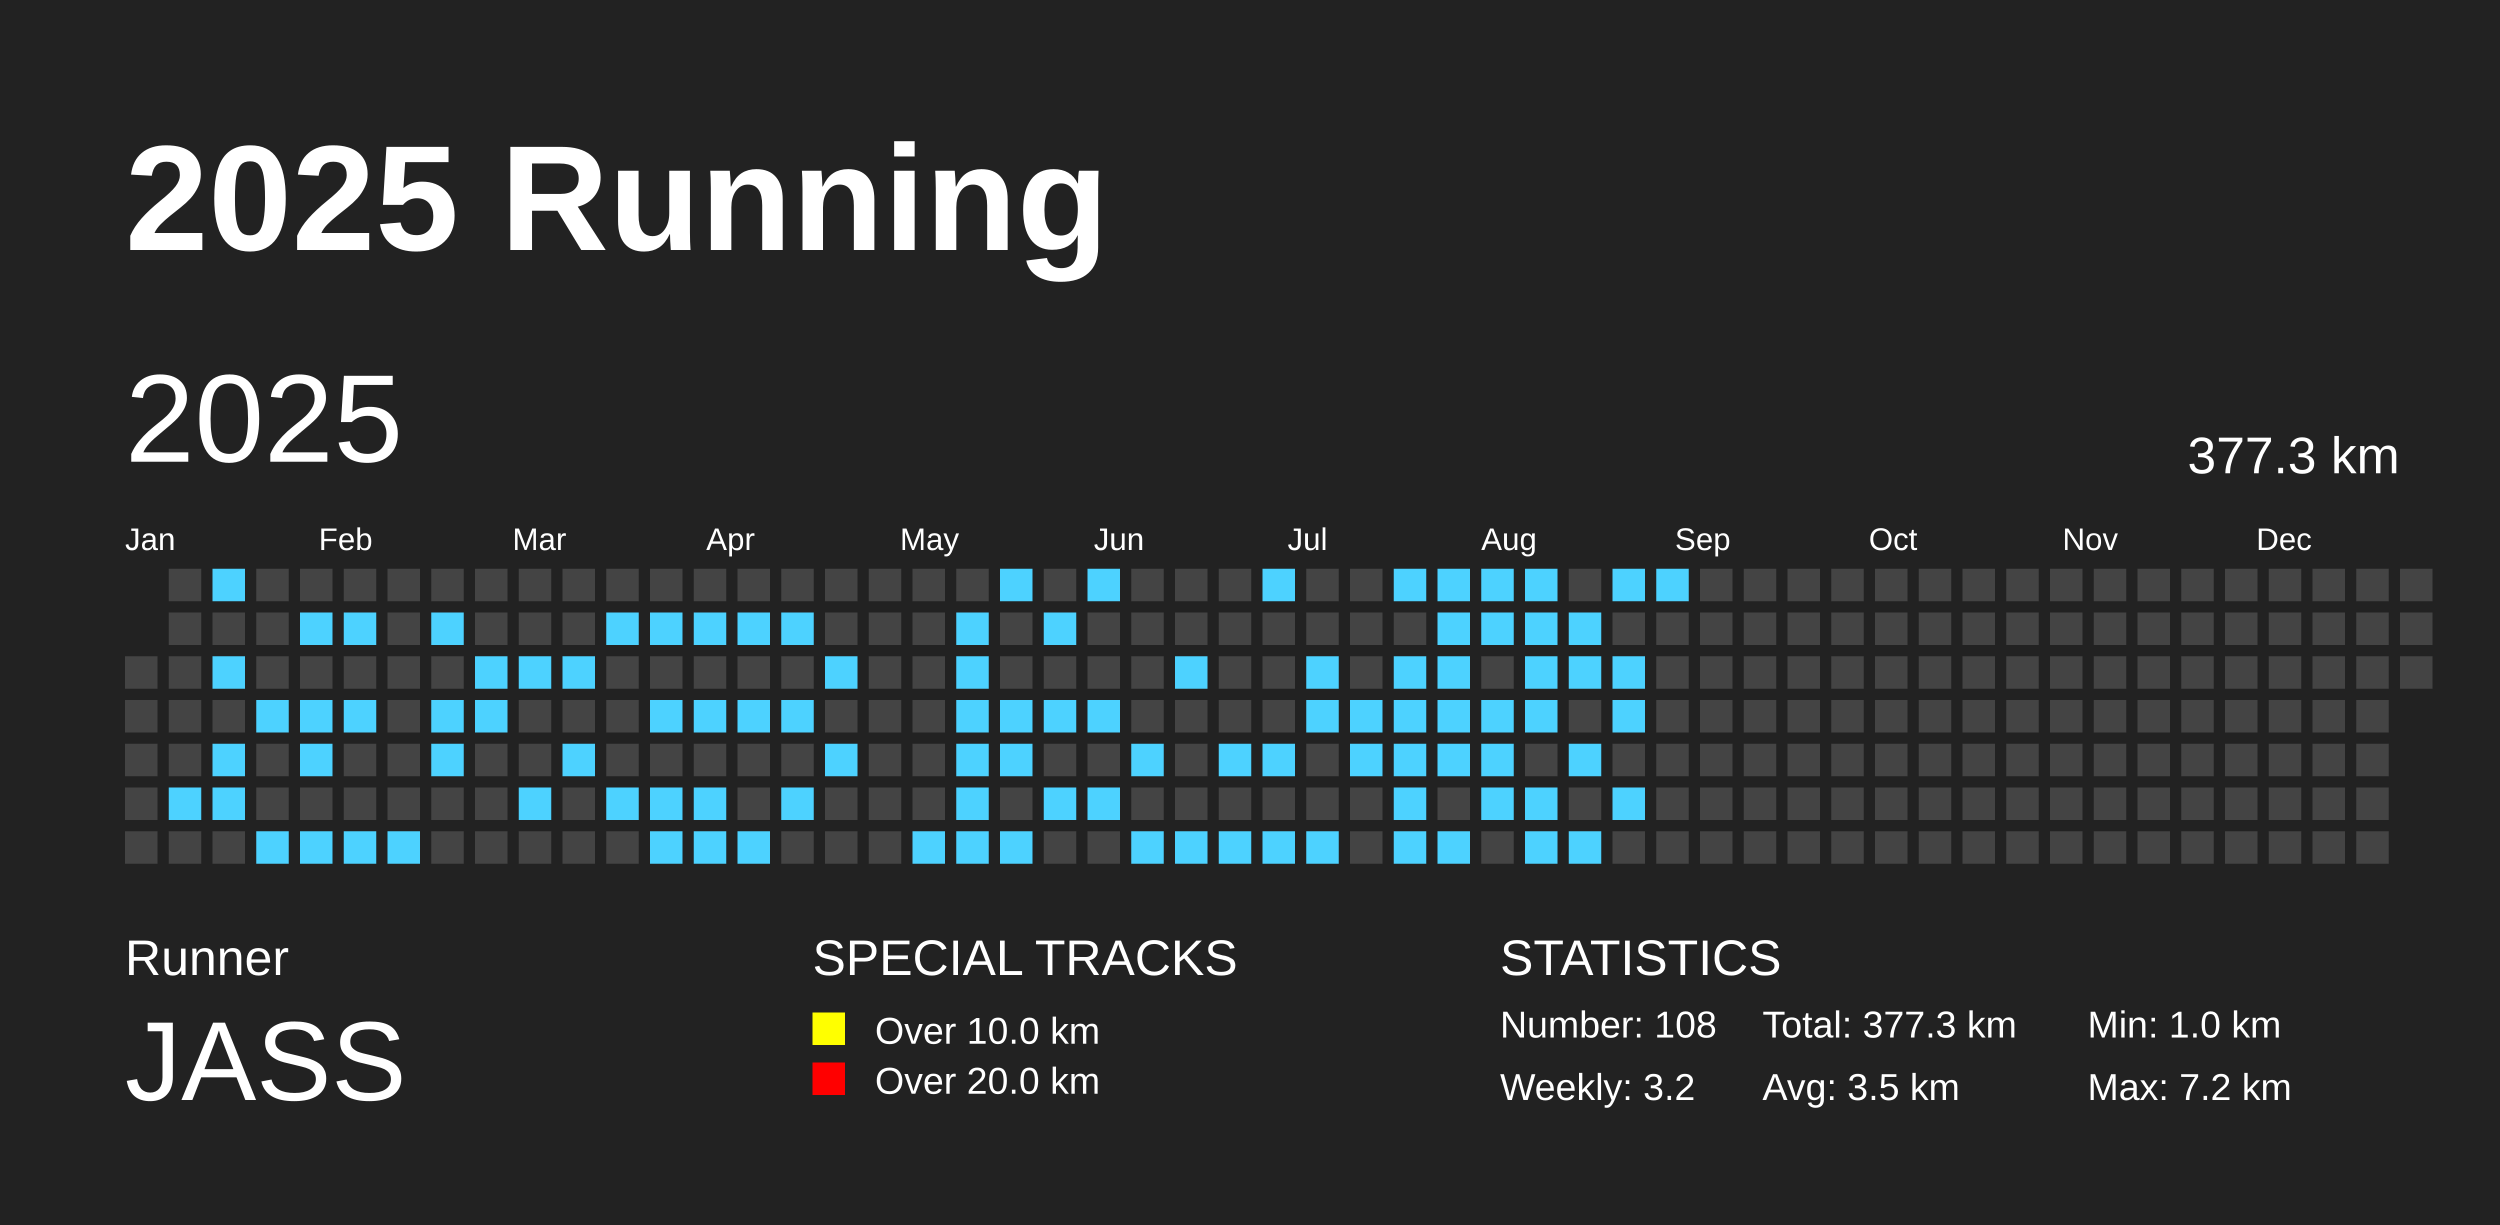
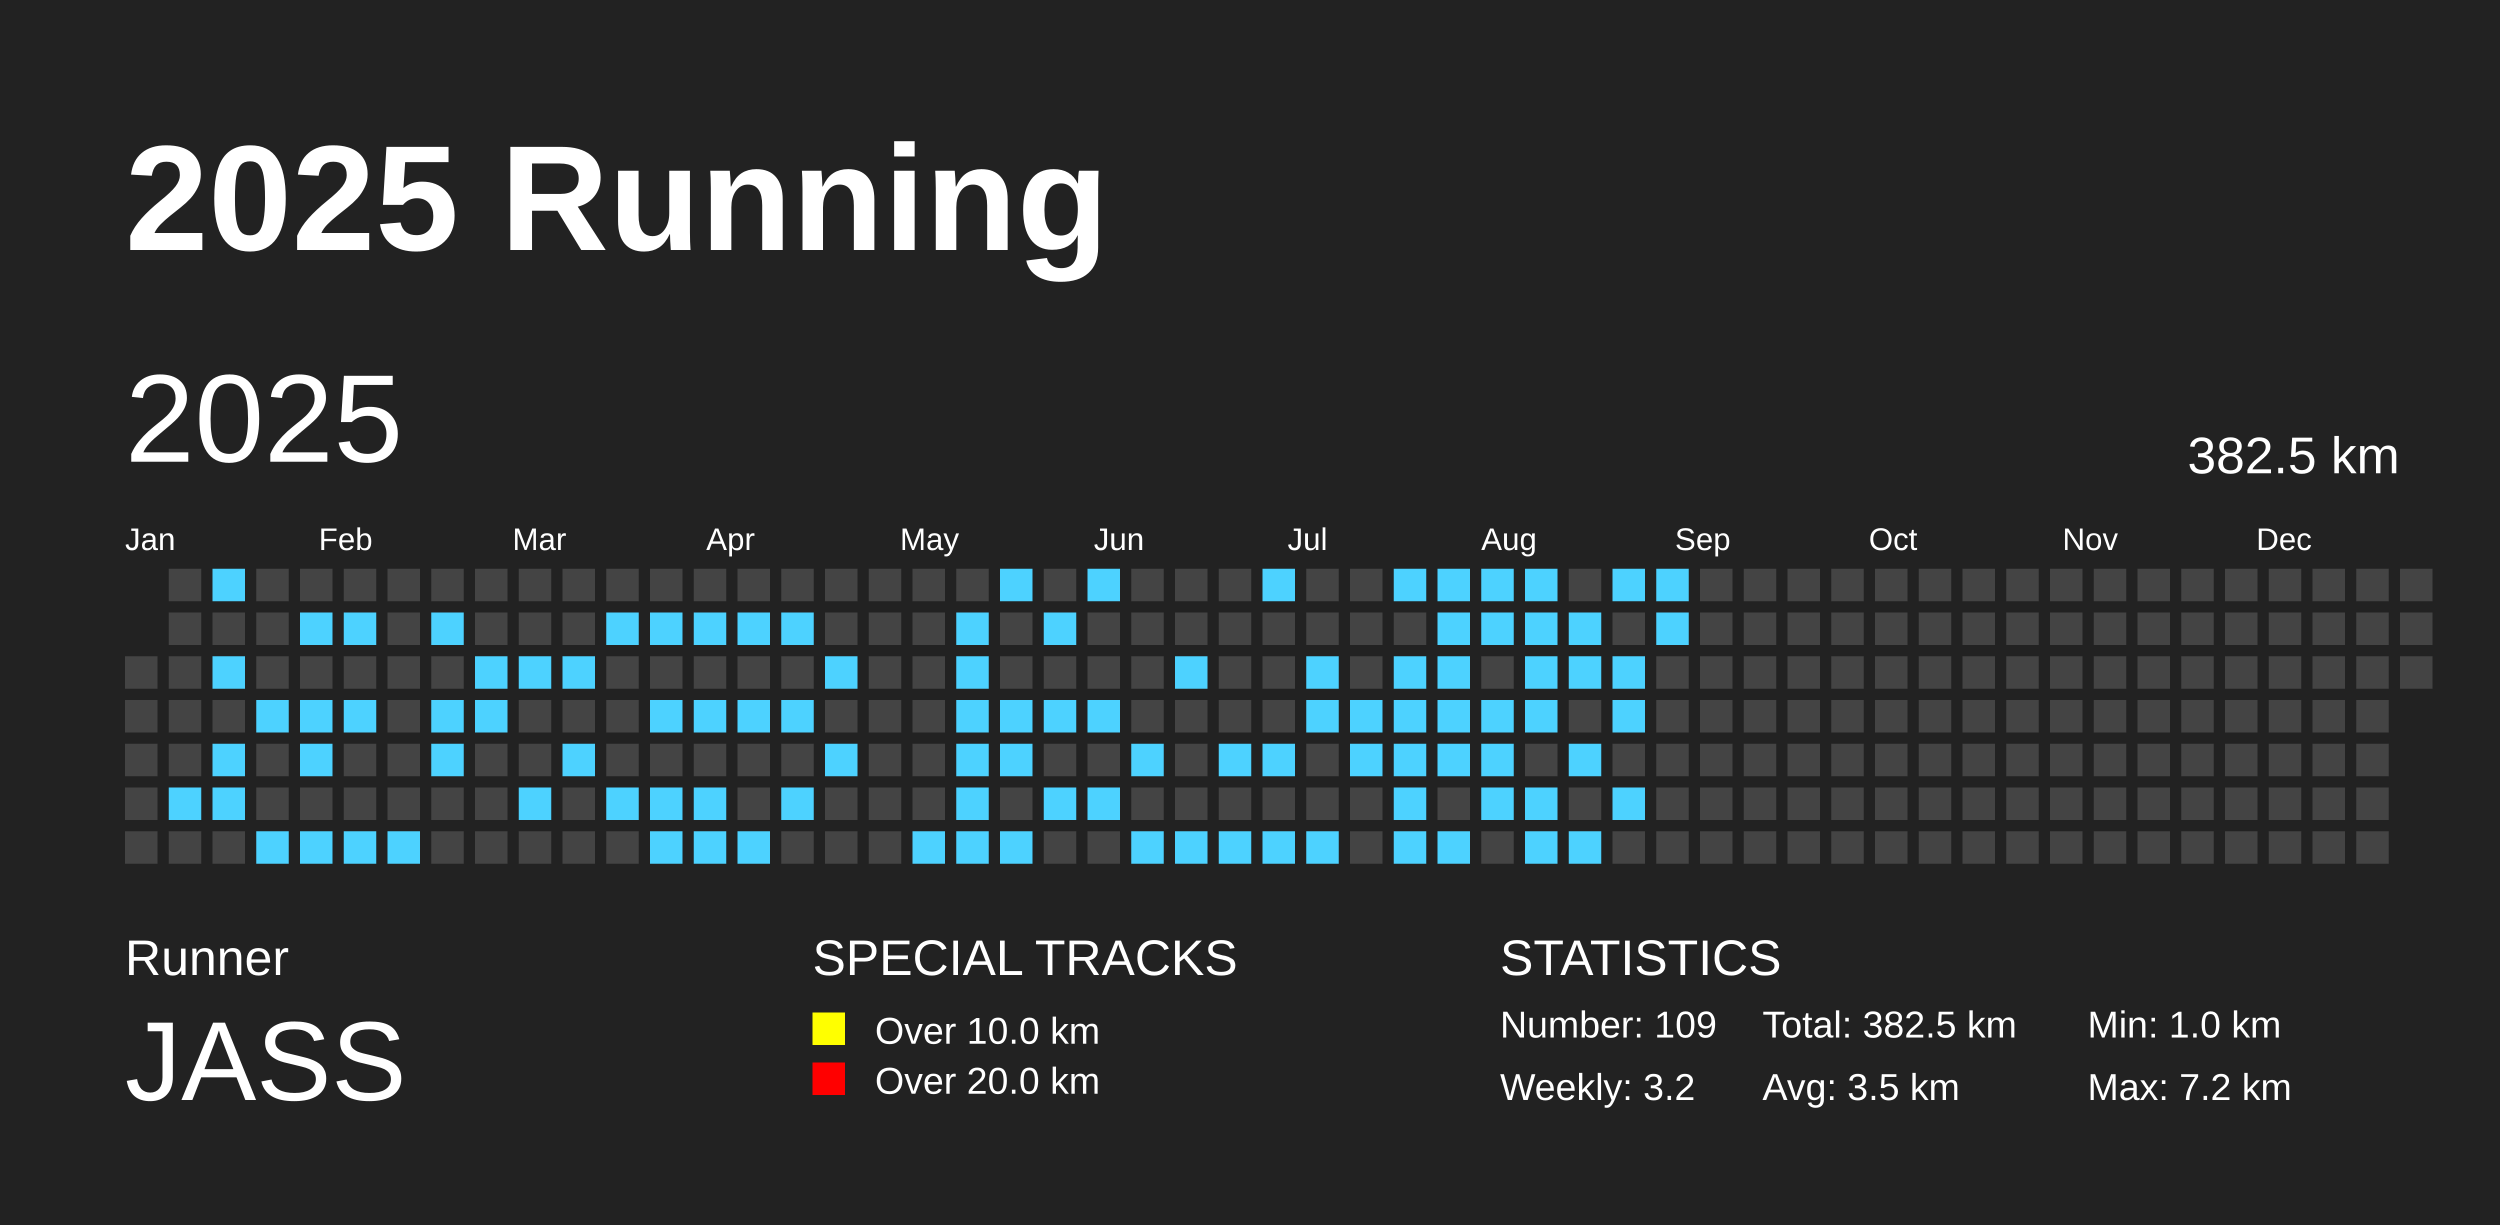
<svg xmlns="http://www.w3.org/2000/svg" baseProfile="full" height="98mm" version="1.1" viewBox="0,0,200,98" width="200mm">
  <defs />
  <rect fill="#222222" height="98" width="200" x="0" y="0" />
  <text fill="#FFFFFF" style="font-size:12px; font-family:Arial; font-weight:bold;" x="10" y="20">2025 Running</text>
  <text fill="#FFFFFF" style="font-size:4px; font-family:Arial" x="10" y="78">Runner</text>
  <text fill="#FFFFFF" style="font-size:9px; font-family:Arial" x="10" y="88">JASS</text>
  <text fill="#FFFFFF" style="font-size:4px; font-family:Arial" x="65" y="78">SPECIAL TRACKS</text>
  <rect fill="yellow" height="2.6" width="2.6" x="65" y="81" />
  <text fill="#FFFFFF" style="font-size:3px; font-family:Arial" x="70" y="83.5">Over 10.0 km</text>
  <rect fill="red" height="2.6" width="2.6" x="65" y="85" />
  <text fill="#FFFFFF" style="font-size:3px; font-family:Arial" x="70" y="87.5">Over 20.0 km</text>
  <text fill="#FFFFFF" style="font-size:4px; font-family:Arial" x="120" y="78">STATISTICS</text>
-   <text fill="#FFFFFF" style="font-size:3px; font-family:Arial" x="120" y="83">Number: 108</text>
+   <text fill="#FFFFFF" style="font-size:3px; font-family:Arial" x="120" y="83">Number: 109</text>
  <text fill="#FFFFFF" style="font-size:3px; font-family:Arial" x="120" y="88">Weekly: 3.2</text>
-   <text fill="#FFFFFF" style="font-size:3px; font-family:Arial" x="141" y="83">Total: 377.3 km</text>
+   <text fill="#FFFFFF" style="font-size:3px; font-family:Arial" x="141" y="83">Total: 382.5 km</text>
  <text fill="#FFFFFF" style="font-size:3px; font-family:Arial" x="141" y="88">Avg: 3.5 km</text>
  <text fill="#FFFFFF" style="font-size:3px; font-family:Arial" x="167" y="83">Min: 1.0 km</text>
  <text fill="#FFFFFF" style="font-size:3px; font-family:Arial" x="167" y="88">Max: 7.2 km</text>
  <text dominant-baseline="hanging" fill="#FFFFFF" style="font-size:10.0px; font-family:Arial;" x="10" y="30">2025</text>
-   <text dominant-baseline="hanging" fill="#FFFFFF" style="font-size:4.125px; font-family:Arial;" x="175" y="35">377.3 km</text>
+   <text dominant-baseline="hanging" fill="#FFFFFF" style="font-size:4.125px; font-family:Arial;" x="175" y="35">382.5 km</text>
  <text fill="#FFFFFF" style="font-size:2.5px; font-family:Arial" x="10.0" y="44">Jan</text>
  <text fill="#FFFFFF" style="font-size:2.5px; font-family:Arial" x="25.5" y="44">Feb</text>
  <text fill="#FFFFFF" style="font-size:2.5px; font-family:Arial" x="41.0" y="44">Mar</text>
  <text fill="#FFFFFF" style="font-size:2.5px; font-family:Arial" x="56.5" y="44">Apr</text>
  <text fill="#FFFFFF" style="font-size:2.5px; font-family:Arial" x="72.0" y="44">May</text>
  <text fill="#FFFFFF" style="font-size:2.5px; font-family:Arial" x="87.5" y="44">Jun</text>
  <text fill="#FFFFFF" style="font-size:2.5px; font-family:Arial" x="103.0" y="44">Jul</text>
  <text fill="#FFFFFF" style="font-size:2.5px; font-family:Arial" x="118.5" y="44">Aug</text>
  <text fill="#FFFFFF" style="font-size:2.5px; font-family:Arial" x="134.0" y="44">Sep</text>
  <text fill="#FFFFFF" style="font-size:2.5px; font-family:Arial" x="149.5" y="44">Oct</text>
  <text fill="#FFFFFF" style="font-size:2.5px; font-family:Arial" x="165.0" y="44">Nov</text>
  <text fill="#FFFFFF" style="font-size:2.5px; font-family:Arial" x="180.5" y="44">Dec</text>
  <rect fill="#444444" height="2.6" width="2.6" x="10.0" y="52.5" />
  <rect fill="#444444" height="2.6" width="2.6" x="10.0" y="56.0" />
  <rect fill="#444444" height="2.6" width="2.6" x="10.0" y="59.5" />
  <rect fill="#444444" height="2.6" width="2.6" x="10.0" y="63.0" />
  <rect fill="#444444" height="2.6" width="2.6" x="10.0" y="66.5" />
  <rect fill="#444444" height="2.6" width="2.6" x="13.5" y="45.5" />
  <rect fill="#444444" height="2.6" width="2.6" x="13.5" y="49.0" />
  <rect fill="#444444" height="2.6" width="2.6" x="13.5" y="52.5" />
  <rect fill="#444444" height="2.6" width="2.6" x="13.5" y="56.0" />
  <rect fill="#444444" height="2.6" width="2.6" x="13.5" y="59.5" />
  <rect fill="#4DD2FF" height="2.6" width="2.6" x="13.5" y="63.0" />
  <rect fill="#444444" height="2.6" width="2.6" x="13.5" y="66.5" />
  <rect fill="#4DD2FF" height="2.6" width="2.6" x="17.0" y="45.5" />
  <rect fill="#444444" height="2.6" width="2.6" x="17.0" y="49.0" />
  <rect fill="#4DD2FF" height="2.6" width="2.6" x="17.0" y="52.5" />
  <rect fill="#444444" height="2.6" width="2.6" x="17.0" y="56.0" />
  <rect fill="#4DD2FF" height="2.6" width="2.6" x="17.0" y="59.5" />
  <rect fill="#4DD2FF" height="2.6" width="2.6" x="17.0" y="63.0" />
  <rect fill="#444444" height="2.6" width="2.6" x="17.0" y="66.5" />
  <rect fill="#444444" height="2.6" width="2.6" x="20.5" y="45.5" />
  <rect fill="#444444" height="2.6" width="2.6" x="20.5" y="49.0" />
  <rect fill="#444444" height="2.6" width="2.6" x="20.5" y="52.5" />
  <rect fill="#4DD2FF" height="2.6" width="2.6" x="20.5" y="56.0" />
  <rect fill="#444444" height="2.6" width="2.6" x="20.5" y="59.5" />
  <rect fill="#444444" height="2.6" width="2.6" x="20.5" y="63.0" />
  <rect fill="#4DD2FF" height="2.6" width="2.6" x="20.5" y="66.5" />
  <rect fill="#444444" height="2.6" width="2.6" x="24.0" y="45.5" />
  <rect fill="#4DD2FF" height="2.6" width="2.6" x="24.0" y="49.0" />
  <rect fill="#444444" height="2.6" width="2.6" x="24.0" y="52.5" />
  <rect fill="#4DD2FF" height="2.6" width="2.6" x="24.0" y="56.0" />
  <rect fill="#4DD2FF" height="2.6" width="2.6" x="24.0" y="59.5" />
  <rect fill="#444444" height="2.6" width="2.6" x="24.0" y="63.0" />
  <rect fill="#4DD2FF" height="2.6" width="2.6" x="24.0" y="66.5" />
  <rect fill="#444444" height="2.6" width="2.6" x="27.5" y="45.5" />
  <rect fill="#4DD2FF" height="2.6" width="2.6" x="27.5" y="49.0" />
  <rect fill="#444444" height="2.6" width="2.6" x="27.5" y="52.5" />
  <rect fill="#4DD2FF" height="2.6" width="2.6" x="27.5" y="56.0" />
  <rect fill="#444444" height="2.6" width="2.6" x="27.5" y="59.5" />
  <rect fill="#444444" height="2.6" width="2.6" x="27.5" y="63.0" />
  <rect fill="#4DD2FF" height="2.6" width="2.6" x="27.5" y="66.5" />
  <rect fill="#444444" height="2.6" width="2.6" x="31.0" y="45.5" />
  <rect fill="#444444" height="2.6" width="2.6" x="31.0" y="49.0" />
  <rect fill="#444444" height="2.6" width="2.6" x="31.0" y="52.5" />
  <rect fill="#444444" height="2.6" width="2.6" x="31.0" y="56.0" />
  <rect fill="#444444" height="2.6" width="2.6" x="31.0" y="59.5" />
  <rect fill="#444444" height="2.6" width="2.6" x="31.0" y="63.0" />
  <rect fill="#4DD2FF" height="2.6" width="2.6" x="31.0" y="66.5" />
  <rect fill="#444444" height="2.6" width="2.6" x="34.5" y="45.5" />
  <rect fill="#4DD2FF" height="2.6" width="2.6" x="34.5" y="49.0" />
  <rect fill="#444444" height="2.6" width="2.6" x="34.5" y="52.5" />
  <rect fill="#4DD2FF" height="2.6" width="2.6" x="34.5" y="56.0" />
  <rect fill="#4DD2FF" height="2.6" width="2.6" x="34.5" y="59.5" />
  <rect fill="#444444" height="2.6" width="2.6" x="34.5" y="63.0" />
  <rect fill="#444444" height="2.6" width="2.6" x="34.5" y="66.5" />
  <rect fill="#444444" height="2.6" width="2.6" x="38.0" y="45.5" />
  <rect fill="#444444" height="2.6" width="2.6" x="38.0" y="49.0" />
  <rect fill="#4DD2FF" height="2.6" width="2.6" x="38.0" y="52.5" />
  <rect fill="#4DD2FF" height="2.6" width="2.6" x="38.0" y="56.0" />
  <rect fill="#444444" height="2.6" width="2.6" x="38.0" y="59.5" />
  <rect fill="#444444" height="2.6" width="2.6" x="38.0" y="63.0" />
  <rect fill="#444444" height="2.6" width="2.6" x="38.0" y="66.5" />
  <rect fill="#444444" height="2.6" width="2.6" x="41.5" y="45.5" />
  <rect fill="#444444" height="2.6" width="2.6" x="41.5" y="49.0" />
  <rect fill="#4DD2FF" height="2.6" width="2.6" x="41.5" y="52.5" />
  <rect fill="#444444" height="2.6" width="2.6" x="41.5" y="56.0" />
  <rect fill="#444444" height="2.6" width="2.6" x="41.5" y="59.5" />
  <rect fill="#4DD2FF" height="2.6" width="2.6" x="41.5" y="63.0" />
  <rect fill="#444444" height="2.6" width="2.6" x="41.5" y="66.5" />
  <rect fill="#444444" height="2.6" width="2.6" x="45.0" y="45.5" />
  <rect fill="#444444" height="2.6" width="2.6" x="45.0" y="49.0" />
  <rect fill="#4DD2FF" height="2.6" width="2.6" x="45.0" y="52.5" />
  <rect fill="#444444" height="2.6" width="2.6" x="45.0" y="56.0" />
  <rect fill="#4DD2FF" height="2.6" width="2.6" x="45.0" y="59.5" />
  <rect fill="#444444" height="2.6" width="2.6" x="45.0" y="63.0" />
  <rect fill="#444444" height="2.6" width="2.6" x="45.0" y="66.5" />
  <rect fill="#444444" height="2.6" width="2.6" x="48.5" y="45.5" />
  <rect fill="#4DD2FF" height="2.6" width="2.6" x="48.5" y="49.0" />
  <rect fill="#444444" height="2.6" width="2.6" x="48.5" y="52.5" />
  <rect fill="#444444" height="2.6" width="2.6" x="48.5" y="56.0" />
  <rect fill="#444444" height="2.6" width="2.6" x="48.5" y="59.5" />
  <rect fill="#4DD2FF" height="2.6" width="2.6" x="48.5" y="63.0" />
  <rect fill="#444444" height="2.6" width="2.6" x="48.5" y="66.5" />
  <rect fill="#444444" height="2.6" width="2.6" x="52.0" y="45.5" />
  <rect fill="#4DD2FF" height="2.6" width="2.6" x="52.0" y="49.0" />
  <rect fill="#444444" height="2.6" width="2.6" x="52.0" y="52.5" />
  <rect fill="#4DD2FF" height="2.6" width="2.6" x="52.0" y="56.0" />
  <rect fill="#444444" height="2.6" width="2.6" x="52.0" y="59.5" />
  <rect fill="#4DD2FF" height="2.6" width="2.6" x="52.0" y="63.0" />
  <rect fill="#4DD2FF" height="2.6" width="2.6" x="52.0" y="66.5" />
  <rect fill="#444444" height="2.6" width="2.6" x="55.5" y="45.5" />
  <rect fill="#4DD2FF" height="2.6" width="2.6" x="55.5" y="49.0" />
  <rect fill="#444444" height="2.6" width="2.6" x="55.5" y="52.5" />
  <rect fill="#4DD2FF" height="2.6" width="2.6" x="55.5" y="56.0" />
  <rect fill="#444444" height="2.6" width="2.6" x="55.5" y="59.5" />
  <rect fill="#4DD2FF" height="2.6" width="2.6" x="55.5" y="63.0" />
  <rect fill="#4DD2FF" height="2.6" width="2.6" x="55.5" y="66.5" />
  <rect fill="#444444" height="2.6" width="2.6" x="59.0" y="45.5" />
  <rect fill="#4DD2FF" height="2.6" width="2.6" x="59.0" y="49.0" />
  <rect fill="#444444" height="2.6" width="2.6" x="59.0" y="52.5" />
  <rect fill="#4DD2FF" height="2.6" width="2.6" x="59.0" y="56.0" />
  <rect fill="#444444" height="2.6" width="2.6" x="59.0" y="59.5" />
  <rect fill="#444444" height="2.6" width="2.6" x="59.0" y="63.0" />
  <rect fill="#4DD2FF" height="2.6" width="2.6" x="59.0" y="66.5" />
  <rect fill="#444444" height="2.6" width="2.6" x="62.5" y="45.5" />
  <rect fill="#4DD2FF" height="2.6" width="2.6" x="62.5" y="49.0" />
  <rect fill="#444444" height="2.6" width="2.6" x="62.5" y="52.5" />
  <rect fill="#4DD2FF" height="2.6" width="2.6" x="62.5" y="56.0" />
  <rect fill="#444444" height="2.6" width="2.6" x="62.5" y="59.5" />
  <rect fill="#4DD2FF" height="2.6" width="2.6" x="62.5" y="63.0" />
  <rect fill="#444444" height="2.6" width="2.6" x="62.5" y="66.5" />
  <rect fill="#444444" height="2.6" width="2.6" x="66.0" y="45.5" />
  <rect fill="#444444" height="2.6" width="2.6" x="66.0" y="49.0" />
  <rect fill="#4DD2FF" height="2.6" width="2.6" x="66.0" y="52.5" />
  <rect fill="#444444" height="2.6" width="2.6" x="66.0" y="56.0" />
  <rect fill="#4DD2FF" height="2.6" width="2.6" x="66.0" y="59.5" />
  <rect fill="#444444" height="2.6" width="2.6" x="66.0" y="63.0" />
  <rect fill="#444444" height="2.6" width="2.6" x="66.0" y="66.5" />
  <rect fill="#444444" height="2.6" width="2.6" x="69.5" y="45.5" />
  <rect fill="#444444" height="2.6" width="2.6" x="69.5" y="49.0" />
  <rect fill="#444444" height="2.6" width="2.6" x="69.5" y="52.5" />
  <rect fill="#444444" height="2.6" width="2.6" x="69.5" y="56.0" />
  <rect fill="#444444" height="2.6" width="2.6" x="69.5" y="59.5" />
  <rect fill="#444444" height="2.6" width="2.6" x="69.5" y="63.0" />
  <rect fill="#444444" height="2.6" width="2.6" x="69.5" y="66.5" />
  <rect fill="#444444" height="2.6" width="2.6" x="73.0" y="45.5" />
  <rect fill="#444444" height="2.6" width="2.6" x="73.0" y="49.0" />
  <rect fill="#444444" height="2.6" width="2.6" x="73.0" y="52.5" />
  <rect fill="#444444" height="2.6" width="2.6" x="73.0" y="56.0" />
  <rect fill="#444444" height="2.6" width="2.6" x="73.0" y="59.5" />
  <rect fill="#444444" height="2.6" width="2.6" x="73.0" y="63.0" />
  <rect fill="#4DD2FF" height="2.6" width="2.6" x="73.0" y="66.5" />
  <rect fill="#444444" height="2.6" width="2.6" x="76.5" y="45.5" />
  <rect fill="#4DD2FF" height="2.6" width="2.6" x="76.5" y="49.0" />
  <rect fill="#4DD2FF" height="2.6" width="2.6" x="76.5" y="52.5" />
  <rect fill="#4DD2FF" height="2.6" width="2.6" x="76.5" y="56.0" />
  <rect fill="#4DD2FF" height="2.6" width="2.6" x="76.5" y="59.5" />
  <rect fill="#4DD2FF" height="2.6" width="2.6" x="76.5" y="63.0" />
  <rect fill="#4DD2FF" height="2.6" width="2.6" x="76.5" y="66.5" />
  <rect fill="#4DD2FF" height="2.6" width="2.6" x="80.0" y="45.5" />
  <rect fill="#444444" height="2.6" width="2.6" x="80.0" y="49.0" />
  <rect fill="#444444" height="2.6" width="2.6" x="80.0" y="52.5" />
  <rect fill="#4DD2FF" height="2.6" width="2.6" x="80.0" y="56.0" />
  <rect fill="#4DD2FF" height="2.6" width="2.6" x="80.0" y="59.5" />
  <rect fill="#444444" height="2.6" width="2.6" x="80.0" y="63.0" />
  <rect fill="#4DD2FF" height="2.6" width="2.6" x="80.0" y="66.5" />
  <rect fill="#444444" height="2.6" width="2.6" x="83.5" y="45.5" />
  <rect fill="#4DD2FF" height="2.6" width="2.6" x="83.5" y="49.0" />
  <rect fill="#444444" height="2.6" width="2.6" x="83.5" y="52.5" />
  <rect fill="#4DD2FF" height="2.6" width="2.6" x="83.5" y="56.0" />
  <rect fill="#444444" height="2.6" width="2.6" x="83.5" y="59.5" />
  <rect fill="#4DD2FF" height="2.6" width="2.6" x="83.5" y="63.0" />
  <rect fill="#444444" height="2.6" width="2.6" x="83.5" y="66.5" />
  <rect fill="#4DD2FF" height="2.6" width="2.6" x="87.0" y="45.5" />
  <rect fill="#444444" height="2.6" width="2.6" x="87.0" y="49.0" />
  <rect fill="#444444" height="2.6" width="2.6" x="87.0" y="52.5" />
  <rect fill="#4DD2FF" height="2.6" width="2.6" x="87.0" y="56.0" />
  <rect fill="#444444" height="2.6" width="2.6" x="87.0" y="59.5" />
  <rect fill="#4DD2FF" height="2.6" width="2.6" x="87.0" y="63.0" />
  <rect fill="#444444" height="2.6" width="2.6" x="87.0" y="66.5" />
  <rect fill="#444444" height="2.6" width="2.6" x="90.5" y="45.5" />
  <rect fill="#444444" height="2.6" width="2.6" x="90.5" y="49.0" />
  <rect fill="#444444" height="2.6" width="2.6" x="90.5" y="52.5" />
  <rect fill="#444444" height="2.6" width="2.6" x="90.5" y="56.0" />
  <rect fill="#4DD2FF" height="2.6" width="2.6" x="90.5" y="59.5" />
  <rect fill="#444444" height="2.6" width="2.6" x="90.5" y="63.0" />
  <rect fill="#4DD2FF" height="2.6" width="2.6" x="90.5" y="66.5" />
  <rect fill="#444444" height="2.6" width="2.6" x="94.0" y="45.5" />
  <rect fill="#444444" height="2.6" width="2.6" x="94.0" y="49.0" />
  <rect fill="#4DD2FF" height="2.6" width="2.6" x="94.0" y="52.5" />
  <rect fill="#444444" height="2.6" width="2.6" x="94.0" y="56.0" />
  <rect fill="#444444" height="2.6" width="2.6" x="94.0" y="59.5" />
  <rect fill="#444444" height="2.6" width="2.6" x="94.0" y="63.0" />
  <rect fill="#4DD2FF" height="2.6" width="2.6" x="94.0" y="66.5" />
  <rect fill="#444444" height="2.6" width="2.6" x="97.5" y="45.5" />
  <rect fill="#444444" height="2.6" width="2.6" x="97.5" y="49.0" />
  <rect fill="#444444" height="2.6" width="2.6" x="97.5" y="52.5" />
  <rect fill="#444444" height="2.6" width="2.6" x="97.5" y="56.0" />
  <rect fill="#4DD2FF" height="2.6" width="2.6" x="97.5" y="59.5" />
  <rect fill="#444444" height="2.6" width="2.6" x="97.5" y="63.0" />
  <rect fill="#4DD2FF" height="2.6" width="2.6" x="97.5" y="66.5" />
  <rect fill="#4DD2FF" height="2.6" width="2.6" x="101.0" y="45.5" />
  <rect fill="#444444" height="2.6" width="2.6" x="101.0" y="49.0" />
  <rect fill="#444444" height="2.6" width="2.6" x="101.0" y="52.5" />
  <rect fill="#444444" height="2.6" width="2.6" x="101.0" y="56.0" />
  <rect fill="#4DD2FF" height="2.6" width="2.6" x="101.0" y="59.5" />
  <rect fill="#444444" height="2.6" width="2.6" x="101.0" y="63.0" />
  <rect fill="#4DD2FF" height="2.6" width="2.6" x="101.0" y="66.5" />
  <rect fill="#444444" height="2.6" width="2.6" x="104.5" y="45.5" />
  <rect fill="#444444" height="2.6" width="2.6" x="104.5" y="49.0" />
  <rect fill="#4DD2FF" height="2.6" width="2.6" x="104.5" y="52.5" />
  <rect fill="#4DD2FF" height="2.6" width="2.6" x="104.5" y="56.0" />
  <rect fill="#444444" height="2.6" width="2.6" x="104.5" y="59.5" />
  <rect fill="#444444" height="2.6" width="2.6" x="104.5" y="63.0" />
  <rect fill="#4DD2FF" height="2.6" width="2.6" x="104.5" y="66.5" />
  <rect fill="#444444" height="2.6" width="2.6" x="108.0" y="45.5" />
  <rect fill="#444444" height="2.6" width="2.6" x="108.0" y="49.0" />
  <rect fill="#444444" height="2.6" width="2.6" x="108.0" y="52.5" />
  <rect fill="#4DD2FF" height="2.6" width="2.6" x="108.0" y="56.0" />
  <rect fill="#4DD2FF" height="2.6" width="2.6" x="108.0" y="59.5" />
  <rect fill="#444444" height="2.6" width="2.6" x="108.0" y="63.0" />
  <rect fill="#444444" height="2.6" width="2.6" x="108.0" y="66.5" />
  <rect fill="#4DD2FF" height="2.6" width="2.6" x="111.5" y="45.5" />
  <rect fill="#444444" height="2.6" width="2.6" x="111.5" y="49.0" />
  <rect fill="#4DD2FF" height="2.6" width="2.6" x="111.5" y="52.5" />
  <rect fill="#4DD2FF" height="2.6" width="2.6" x="111.5" y="56.0" />
  <rect fill="#4DD2FF" height="2.6" width="2.6" x="111.5" y="59.5" />
  <rect fill="#4DD2FF" height="2.6" width="2.6" x="111.5" y="63.0" />
  <rect fill="#4DD2FF" height="2.6" width="2.6" x="111.5" y="66.5" />
  <rect fill="#4DD2FF" height="2.6" width="2.6" x="115.0" y="45.5" />
  <rect fill="#4DD2FF" height="2.6" width="2.6" x="115.0" y="49.0" />
  <rect fill="#4DD2FF" height="2.6" width="2.6" x="115.0" y="52.5" />
  <rect fill="#4DD2FF" height="2.6" width="2.6" x="115.0" y="56.0" />
  <rect fill="#4DD2FF" height="2.6" width="2.6" x="115.0" y="59.5" />
  <rect fill="#444444" height="2.6" width="2.6" x="115.0" y="63.0" />
  <rect fill="#4DD2FF" height="2.6" width="2.6" x="115.0" y="66.5" />
  <rect fill="#4DD2FF" height="2.6" width="2.6" x="118.5" y="45.5" />
  <rect fill="#4DD2FF" height="2.6" width="2.6" x="118.5" y="49.0" />
  <rect fill="#444444" height="2.6" width="2.6" x="118.5" y="52.5" />
  <rect fill="#4DD2FF" height="2.6" width="2.6" x="118.5" y="56.0" />
  <rect fill="#4DD2FF" height="2.6" width="2.6" x="118.5" y="59.5" />
  <rect fill="#4DD2FF" height="2.6" width="2.6" x="118.5" y="63.0" />
  <rect fill="#444444" height="2.6" width="2.6" x="118.5" y="66.5" />
  <rect fill="#4DD2FF" height="2.6" width="2.6" x="122.0" y="45.5" />
  <rect fill="#4DD2FF" height="2.6" width="2.6" x="122.0" y="49.0" />
  <rect fill="#4DD2FF" height="2.6" width="2.6" x="122.0" y="52.5" />
  <rect fill="#4DD2FF" height="2.6" width="2.6" x="122.0" y="56.0" />
  <rect fill="#444444" height="2.6" width="2.6" x="122.0" y="59.5" />
  <rect fill="#4DD2FF" height="2.6" width="2.6" x="122.0" y="63.0" />
  <rect fill="#4DD2FF" height="2.6" width="2.6" x="122.0" y="66.5" />
  <rect fill="#444444" height="2.6" width="2.6" x="125.5" y="45.5" />
  <rect fill="#4DD2FF" height="2.6" width="2.6" x="125.5" y="49.0" />
  <rect fill="#4DD2FF" height="2.6" width="2.6" x="125.5" y="52.5" />
  <rect fill="#444444" height="2.6" width="2.6" x="125.5" y="56.0" />
  <rect fill="#4DD2FF" height="2.6" width="2.6" x="125.5" y="59.5" />
  <rect fill="#444444" height="2.6" width="2.6" x="125.5" y="63.0" />
  <rect fill="#4DD2FF" height="2.6" width="2.6" x="125.5" y="66.5" />
  <rect fill="#4DD2FF" height="2.6" width="2.6" x="129.0" y="45.5" />
  <rect fill="#444444" height="2.6" width="2.6" x="129.0" y="49.0" />
  <rect fill="#4DD2FF" height="2.6" width="2.6" x="129.0" y="52.5" />
  <rect fill="#4DD2FF" height="2.6" width="2.6" x="129.0" y="56.0" />
  <rect fill="#444444" height="2.6" width="2.6" x="129.0" y="59.5" />
  <rect fill="#4DD2FF" height="2.6" width="2.6" x="129.0" y="63.0" />
  <rect fill="#444444" height="2.6" width="2.6" x="129.0" y="66.5" />
  <rect fill="#4DD2FF" height="2.6" width="2.6" x="132.5" y="45.5" />
-   <rect fill="#444444" height="2.6" width="2.6" x="132.5" y="49.0" />
+   <rect fill="#4DD2FF" height="2.6" width="2.6" x="132.5" y="49.0" />
  <rect fill="#444444" height="2.6" width="2.6" x="132.5" y="52.5" />
  <rect fill="#444444" height="2.6" width="2.6" x="132.5" y="56.0" />
  <rect fill="#444444" height="2.6" width="2.6" x="132.5" y="59.5" />
  <rect fill="#444444" height="2.6" width="2.6" x="132.5" y="63.0" />
  <rect fill="#444444" height="2.6" width="2.6" x="132.5" y="66.5" />
  <rect fill="#444444" height="2.6" width="2.6" x="136.0" y="45.5" />
  <rect fill="#444444" height="2.6" width="2.6" x="136.0" y="49.0" />
  <rect fill="#444444" height="2.6" width="2.6" x="136.0" y="52.5" />
  <rect fill="#444444" height="2.6" width="2.6" x="136.0" y="56.0" />
  <rect fill="#444444" height="2.6" width="2.6" x="136.0" y="59.5" />
  <rect fill="#444444" height="2.6" width="2.6" x="136.0" y="63.0" />
  <rect fill="#444444" height="2.6" width="2.6" x="136.0" y="66.5" />
  <rect fill="#444444" height="2.6" width="2.6" x="139.5" y="45.5" />
  <rect fill="#444444" height="2.6" width="2.6" x="139.5" y="49.0" />
  <rect fill="#444444" height="2.6" width="2.6" x="139.5" y="52.5" />
  <rect fill="#444444" height="2.6" width="2.6" x="139.5" y="56.0" />
  <rect fill="#444444" height="2.6" width="2.6" x="139.5" y="59.5" />
  <rect fill="#444444" height="2.6" width="2.6" x="139.5" y="63.0" />
  <rect fill="#444444" height="2.6" width="2.6" x="139.5" y="66.5" />
  <rect fill="#444444" height="2.6" width="2.6" x="143.0" y="45.5" />
  <rect fill="#444444" height="2.6" width="2.6" x="143.0" y="49.0" />
  <rect fill="#444444" height="2.6" width="2.6" x="143.0" y="52.5" />
  <rect fill="#444444" height="2.6" width="2.6" x="143.0" y="56.0" />
  <rect fill="#444444" height="2.6" width="2.6" x="143.0" y="59.5" />
  <rect fill="#444444" height="2.6" width="2.6" x="143.0" y="63.0" />
  <rect fill="#444444" height="2.6" width="2.6" x="143.0" y="66.5" />
  <rect fill="#444444" height="2.6" width="2.6" x="146.5" y="45.5" />
  <rect fill="#444444" height="2.6" width="2.6" x="146.5" y="49.0" />
  <rect fill="#444444" height="2.6" width="2.6" x="146.5" y="52.5" />
  <rect fill="#444444" height="2.6" width="2.6" x="146.5" y="56.0" />
  <rect fill="#444444" height="2.6" width="2.6" x="146.5" y="59.5" />
  <rect fill="#444444" height="2.6" width="2.6" x="146.5" y="63.0" />
  <rect fill="#444444" height="2.6" width="2.6" x="146.5" y="66.5" />
  <rect fill="#444444" height="2.6" width="2.6" x="150.0" y="45.5" />
  <rect fill="#444444" height="2.6" width="2.6" x="150.0" y="49.0" />
  <rect fill="#444444" height="2.6" width="2.6" x="150.0" y="52.5" />
  <rect fill="#444444" height="2.6" width="2.6" x="150.0" y="56.0" />
  <rect fill="#444444" height="2.6" width="2.6" x="150.0" y="59.5" />
  <rect fill="#444444" height="2.6" width="2.6" x="150.0" y="63.0" />
  <rect fill="#444444" height="2.6" width="2.6" x="150.0" y="66.5" />
  <rect fill="#444444" height="2.6" width="2.6" x="153.5" y="45.5" />
  <rect fill="#444444" height="2.6" width="2.6" x="153.5" y="49.0" />
  <rect fill="#444444" height="2.6" width="2.6" x="153.5" y="52.5" />
  <rect fill="#444444" height="2.6" width="2.6" x="153.5" y="56.0" />
  <rect fill="#444444" height="2.6" width="2.6" x="153.5" y="59.5" />
  <rect fill="#444444" height="2.6" width="2.6" x="153.5" y="63.0" />
  <rect fill="#444444" height="2.6" width="2.6" x="153.5" y="66.5" />
  <rect fill="#444444" height="2.6" width="2.6" x="157.0" y="45.5" />
  <rect fill="#444444" height="2.6" width="2.6" x="157.0" y="49.0" />
  <rect fill="#444444" height="2.6" width="2.6" x="157.0" y="52.5" />
  <rect fill="#444444" height="2.6" width="2.6" x="157.0" y="56.0" />
  <rect fill="#444444" height="2.6" width="2.6" x="157.0" y="59.5" />
  <rect fill="#444444" height="2.6" width="2.6" x="157.0" y="63.0" />
  <rect fill="#444444" height="2.6" width="2.6" x="157.0" y="66.5" />
  <rect fill="#444444" height="2.6" width="2.6" x="160.5" y="45.5" />
  <rect fill="#444444" height="2.6" width="2.6" x="160.5" y="49.0" />
  <rect fill="#444444" height="2.6" width="2.6" x="160.5" y="52.5" />
  <rect fill="#444444" height="2.6" width="2.6" x="160.5" y="56.0" />
  <rect fill="#444444" height="2.6" width="2.6" x="160.5" y="59.5" />
  <rect fill="#444444" height="2.6" width="2.6" x="160.5" y="63.0" />
  <rect fill="#444444" height="2.6" width="2.6" x="160.5" y="66.5" />
  <rect fill="#444444" height="2.6" width="2.6" x="164.0" y="45.5" />
  <rect fill="#444444" height="2.6" width="2.6" x="164.0" y="49.0" />
  <rect fill="#444444" height="2.6" width="2.6" x="164.0" y="52.5" />
  <rect fill="#444444" height="2.6" width="2.6" x="164.0" y="56.0" />
  <rect fill="#444444" height="2.6" width="2.6" x="164.0" y="59.5" />
  <rect fill="#444444" height="2.6" width="2.6" x="164.0" y="63.0" />
  <rect fill="#444444" height="2.6" width="2.6" x="164.0" y="66.5" />
  <rect fill="#444444" height="2.6" width="2.6" x="167.5" y="45.5" />
  <rect fill="#444444" height="2.6" width="2.6" x="167.5" y="49.0" />
  <rect fill="#444444" height="2.6" width="2.6" x="167.5" y="52.5" />
  <rect fill="#444444" height="2.6" width="2.6" x="167.5" y="56.0" />
  <rect fill="#444444" height="2.6" width="2.6" x="167.5" y="59.5" />
  <rect fill="#444444" height="2.6" width="2.6" x="167.5" y="63.0" />
  <rect fill="#444444" height="2.6" width="2.6" x="167.5" y="66.5" />
  <rect fill="#444444" height="2.6" width="2.6" x="171.0" y="45.5" />
  <rect fill="#444444" height="2.6" width="2.6" x="171.0" y="49.0" />
  <rect fill="#444444" height="2.6" width="2.6" x="171.0" y="52.5" />
  <rect fill="#444444" height="2.6" width="2.6" x="171.0" y="56.0" />
  <rect fill="#444444" height="2.6" width="2.6" x="171.0" y="59.5" />
  <rect fill="#444444" height="2.6" width="2.6" x="171.0" y="63.0" />
  <rect fill="#444444" height="2.6" width="2.6" x="171.0" y="66.5" />
  <rect fill="#444444" height="2.6" width="2.6" x="174.5" y="45.5" />
  <rect fill="#444444" height="2.6" width="2.6" x="174.5" y="49.0" />
  <rect fill="#444444" height="2.6" width="2.6" x="174.5" y="52.5" />
  <rect fill="#444444" height="2.6" width="2.6" x="174.5" y="56.0" />
  <rect fill="#444444" height="2.6" width="2.6" x="174.5" y="59.5" />
  <rect fill="#444444" height="2.6" width="2.6" x="174.5" y="63.0" />
  <rect fill="#444444" height="2.6" width="2.6" x="174.5" y="66.5" />
  <rect fill="#444444" height="2.6" width="2.6" x="178.0" y="45.5" />
  <rect fill="#444444" height="2.6" width="2.6" x="178.0" y="49.0" />
  <rect fill="#444444" height="2.6" width="2.6" x="178.0" y="52.5" />
  <rect fill="#444444" height="2.6" width="2.6" x="178.0" y="56.0" />
  <rect fill="#444444" height="2.6" width="2.6" x="178.0" y="59.5" />
  <rect fill="#444444" height="2.6" width="2.6" x="178.0" y="63.0" />
  <rect fill="#444444" height="2.6" width="2.6" x="178.0" y="66.5" />
  <rect fill="#444444" height="2.6" width="2.6" x="181.5" y="45.5" />
  <rect fill="#444444" height="2.6" width="2.6" x="181.5" y="49.0" />
  <rect fill="#444444" height="2.6" width="2.6" x="181.5" y="52.5" />
  <rect fill="#444444" height="2.6" width="2.6" x="181.5" y="56.0" />
  <rect fill="#444444" height="2.6" width="2.6" x="181.5" y="59.5" />
  <rect fill="#444444" height="2.6" width="2.6" x="181.5" y="63.0" />
  <rect fill="#444444" height="2.6" width="2.6" x="181.5" y="66.5" />
  <rect fill="#444444" height="2.6" width="2.6" x="185.0" y="45.5" />
  <rect fill="#444444" height="2.6" width="2.6" x="185.0" y="49.0" />
  <rect fill="#444444" height="2.6" width="2.6" x="185.0" y="52.5" />
  <rect fill="#444444" height="2.6" width="2.6" x="185.0" y="56.0" />
  <rect fill="#444444" height="2.6" width="2.6" x="185.0" y="59.5" />
  <rect fill="#444444" height="2.6" width="2.6" x="185.0" y="63.0" />
  <rect fill="#444444" height="2.6" width="2.6" x="185.0" y="66.5" />
  <rect fill="#444444" height="2.6" width="2.6" x="188.5" y="45.5" />
  <rect fill="#444444" height="2.6" width="2.6" x="188.5" y="49.0" />
  <rect fill="#444444" height="2.6" width="2.6" x="188.5" y="52.5" />
  <rect fill="#444444" height="2.6" width="2.6" x="188.5" y="56.0" />
  <rect fill="#444444" height="2.6" width="2.6" x="188.5" y="59.5" />
  <rect fill="#444444" height="2.6" width="2.6" x="188.5" y="63.0" />
  <rect fill="#444444" height="2.6" width="2.6" x="188.5" y="66.5" />
  <rect fill="#444444" height="2.6" width="2.6" x="192.0" y="45.5" />
  <rect fill="#444444" height="2.6" width="2.6" x="192.0" y="49.0" />
  <rect fill="#444444" height="2.6" width="2.6" x="192.0" y="52.5" />
</svg>
